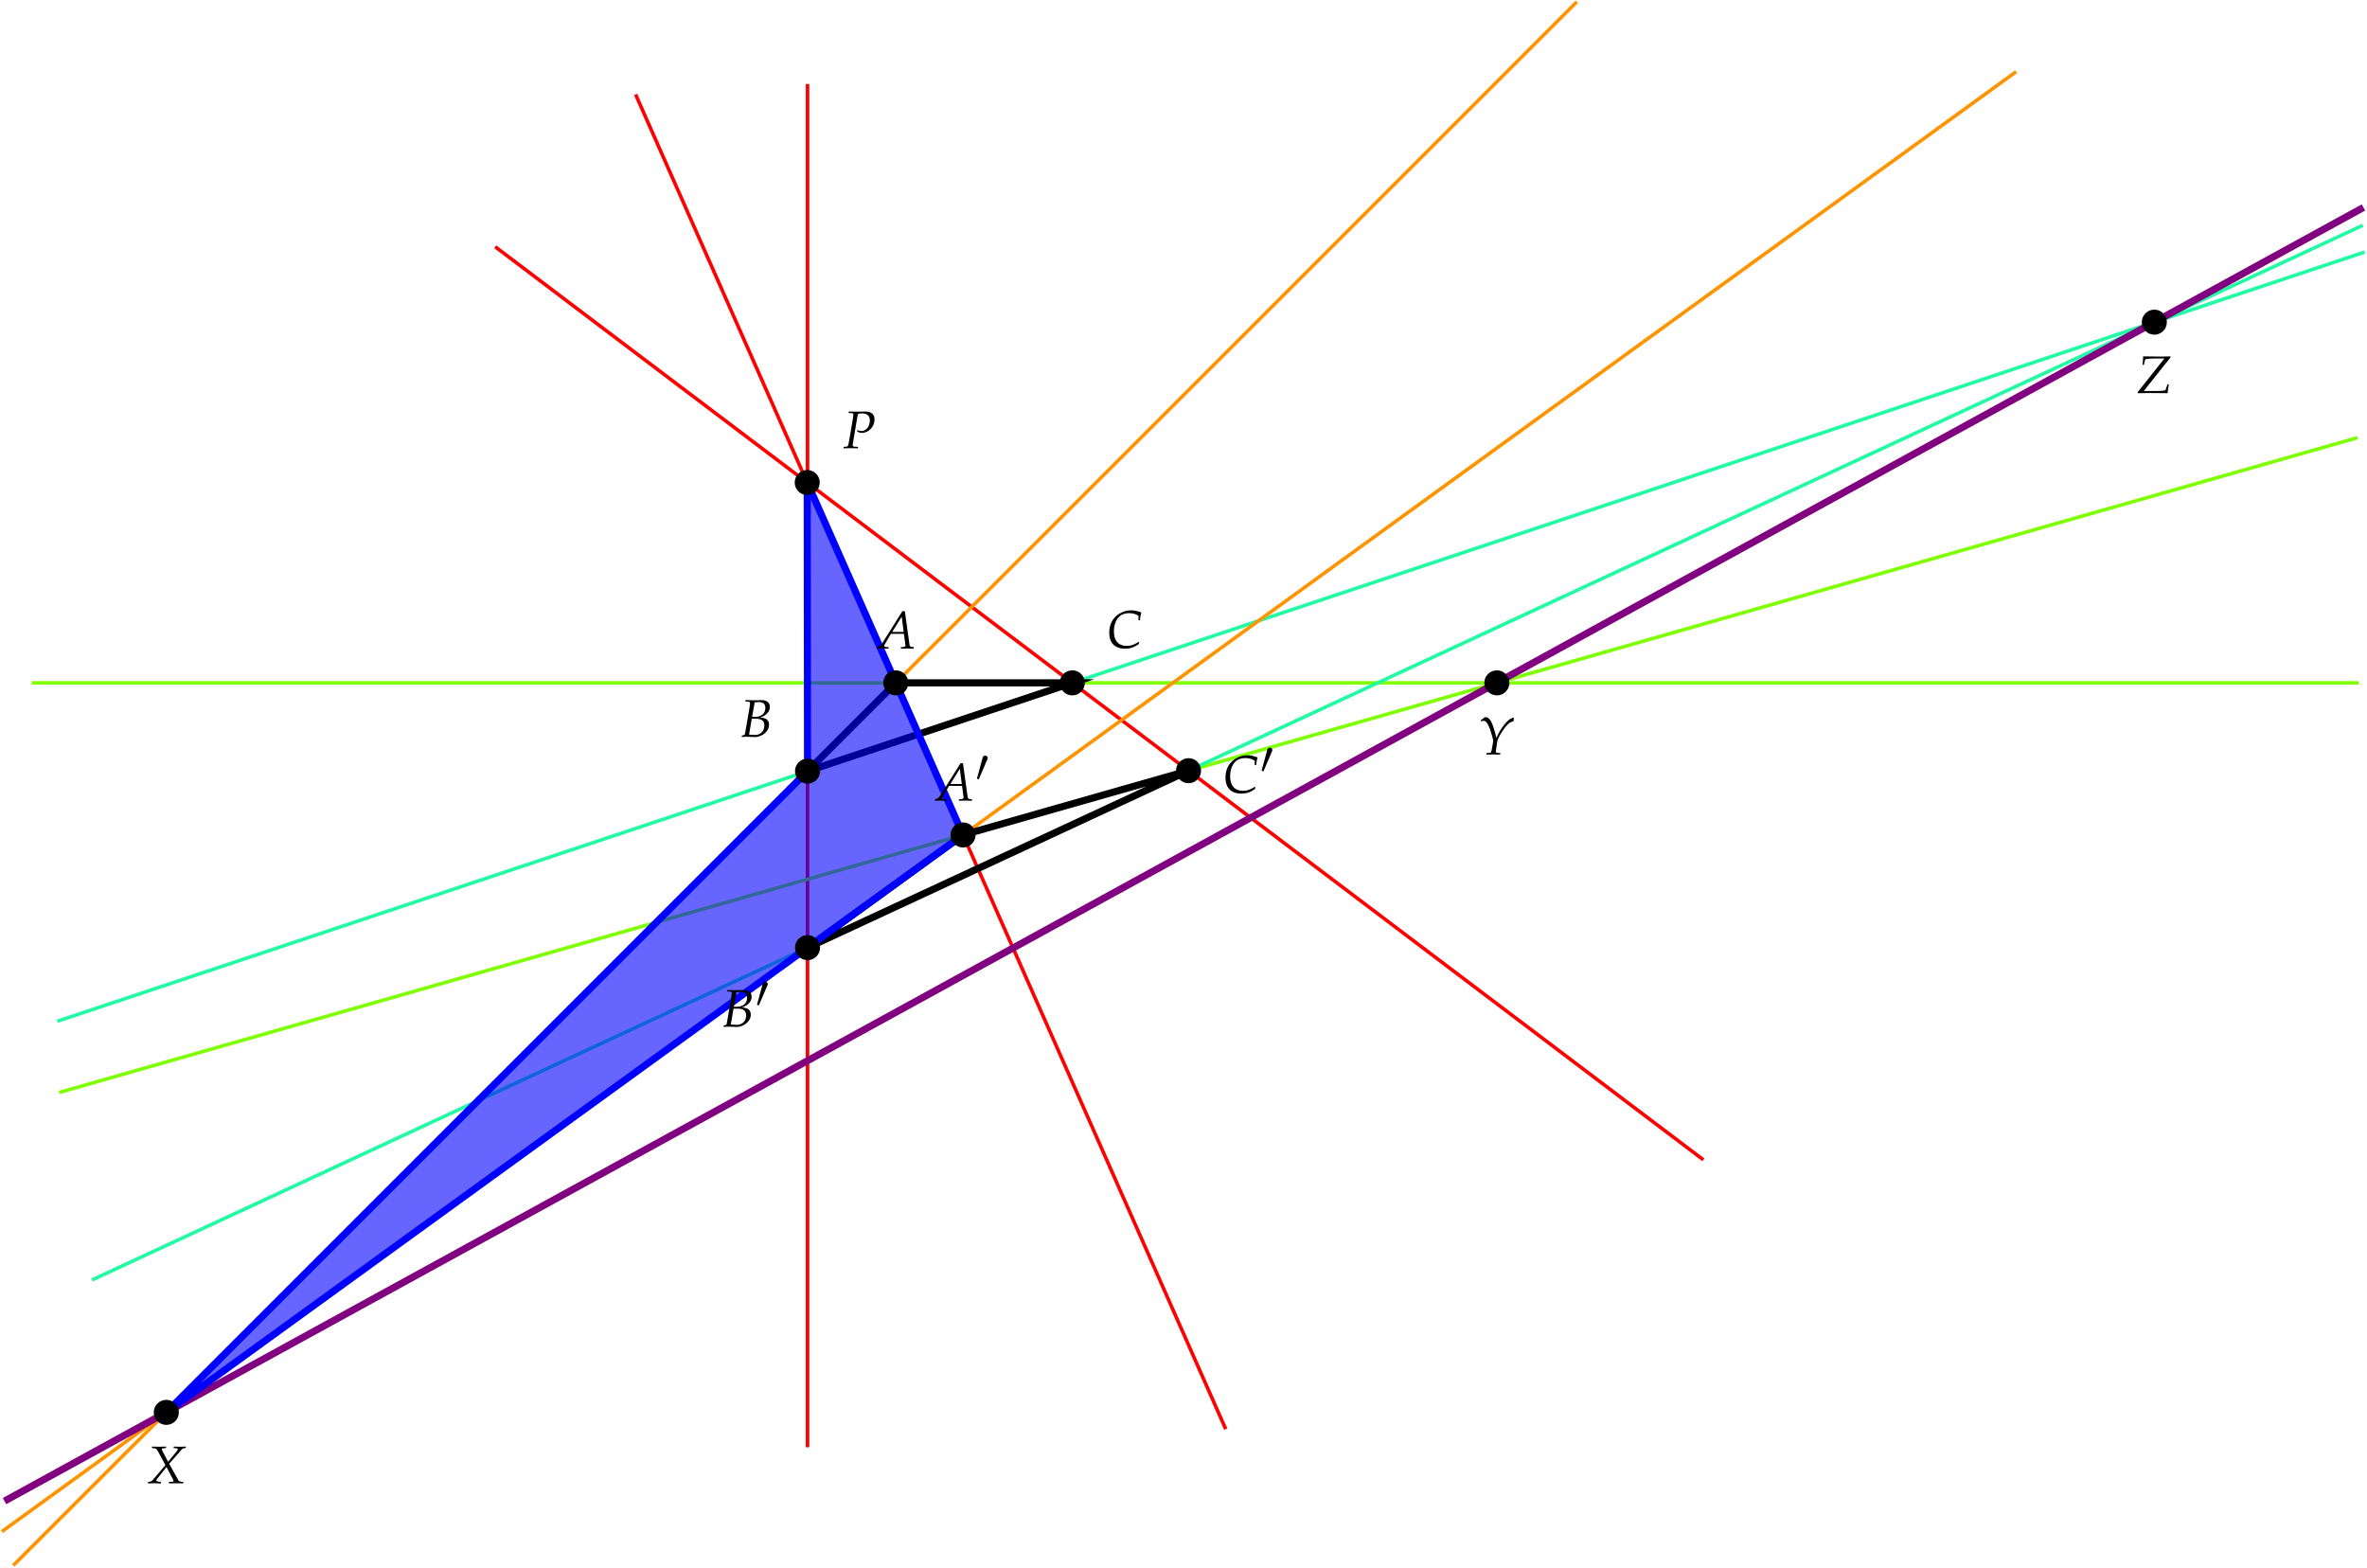
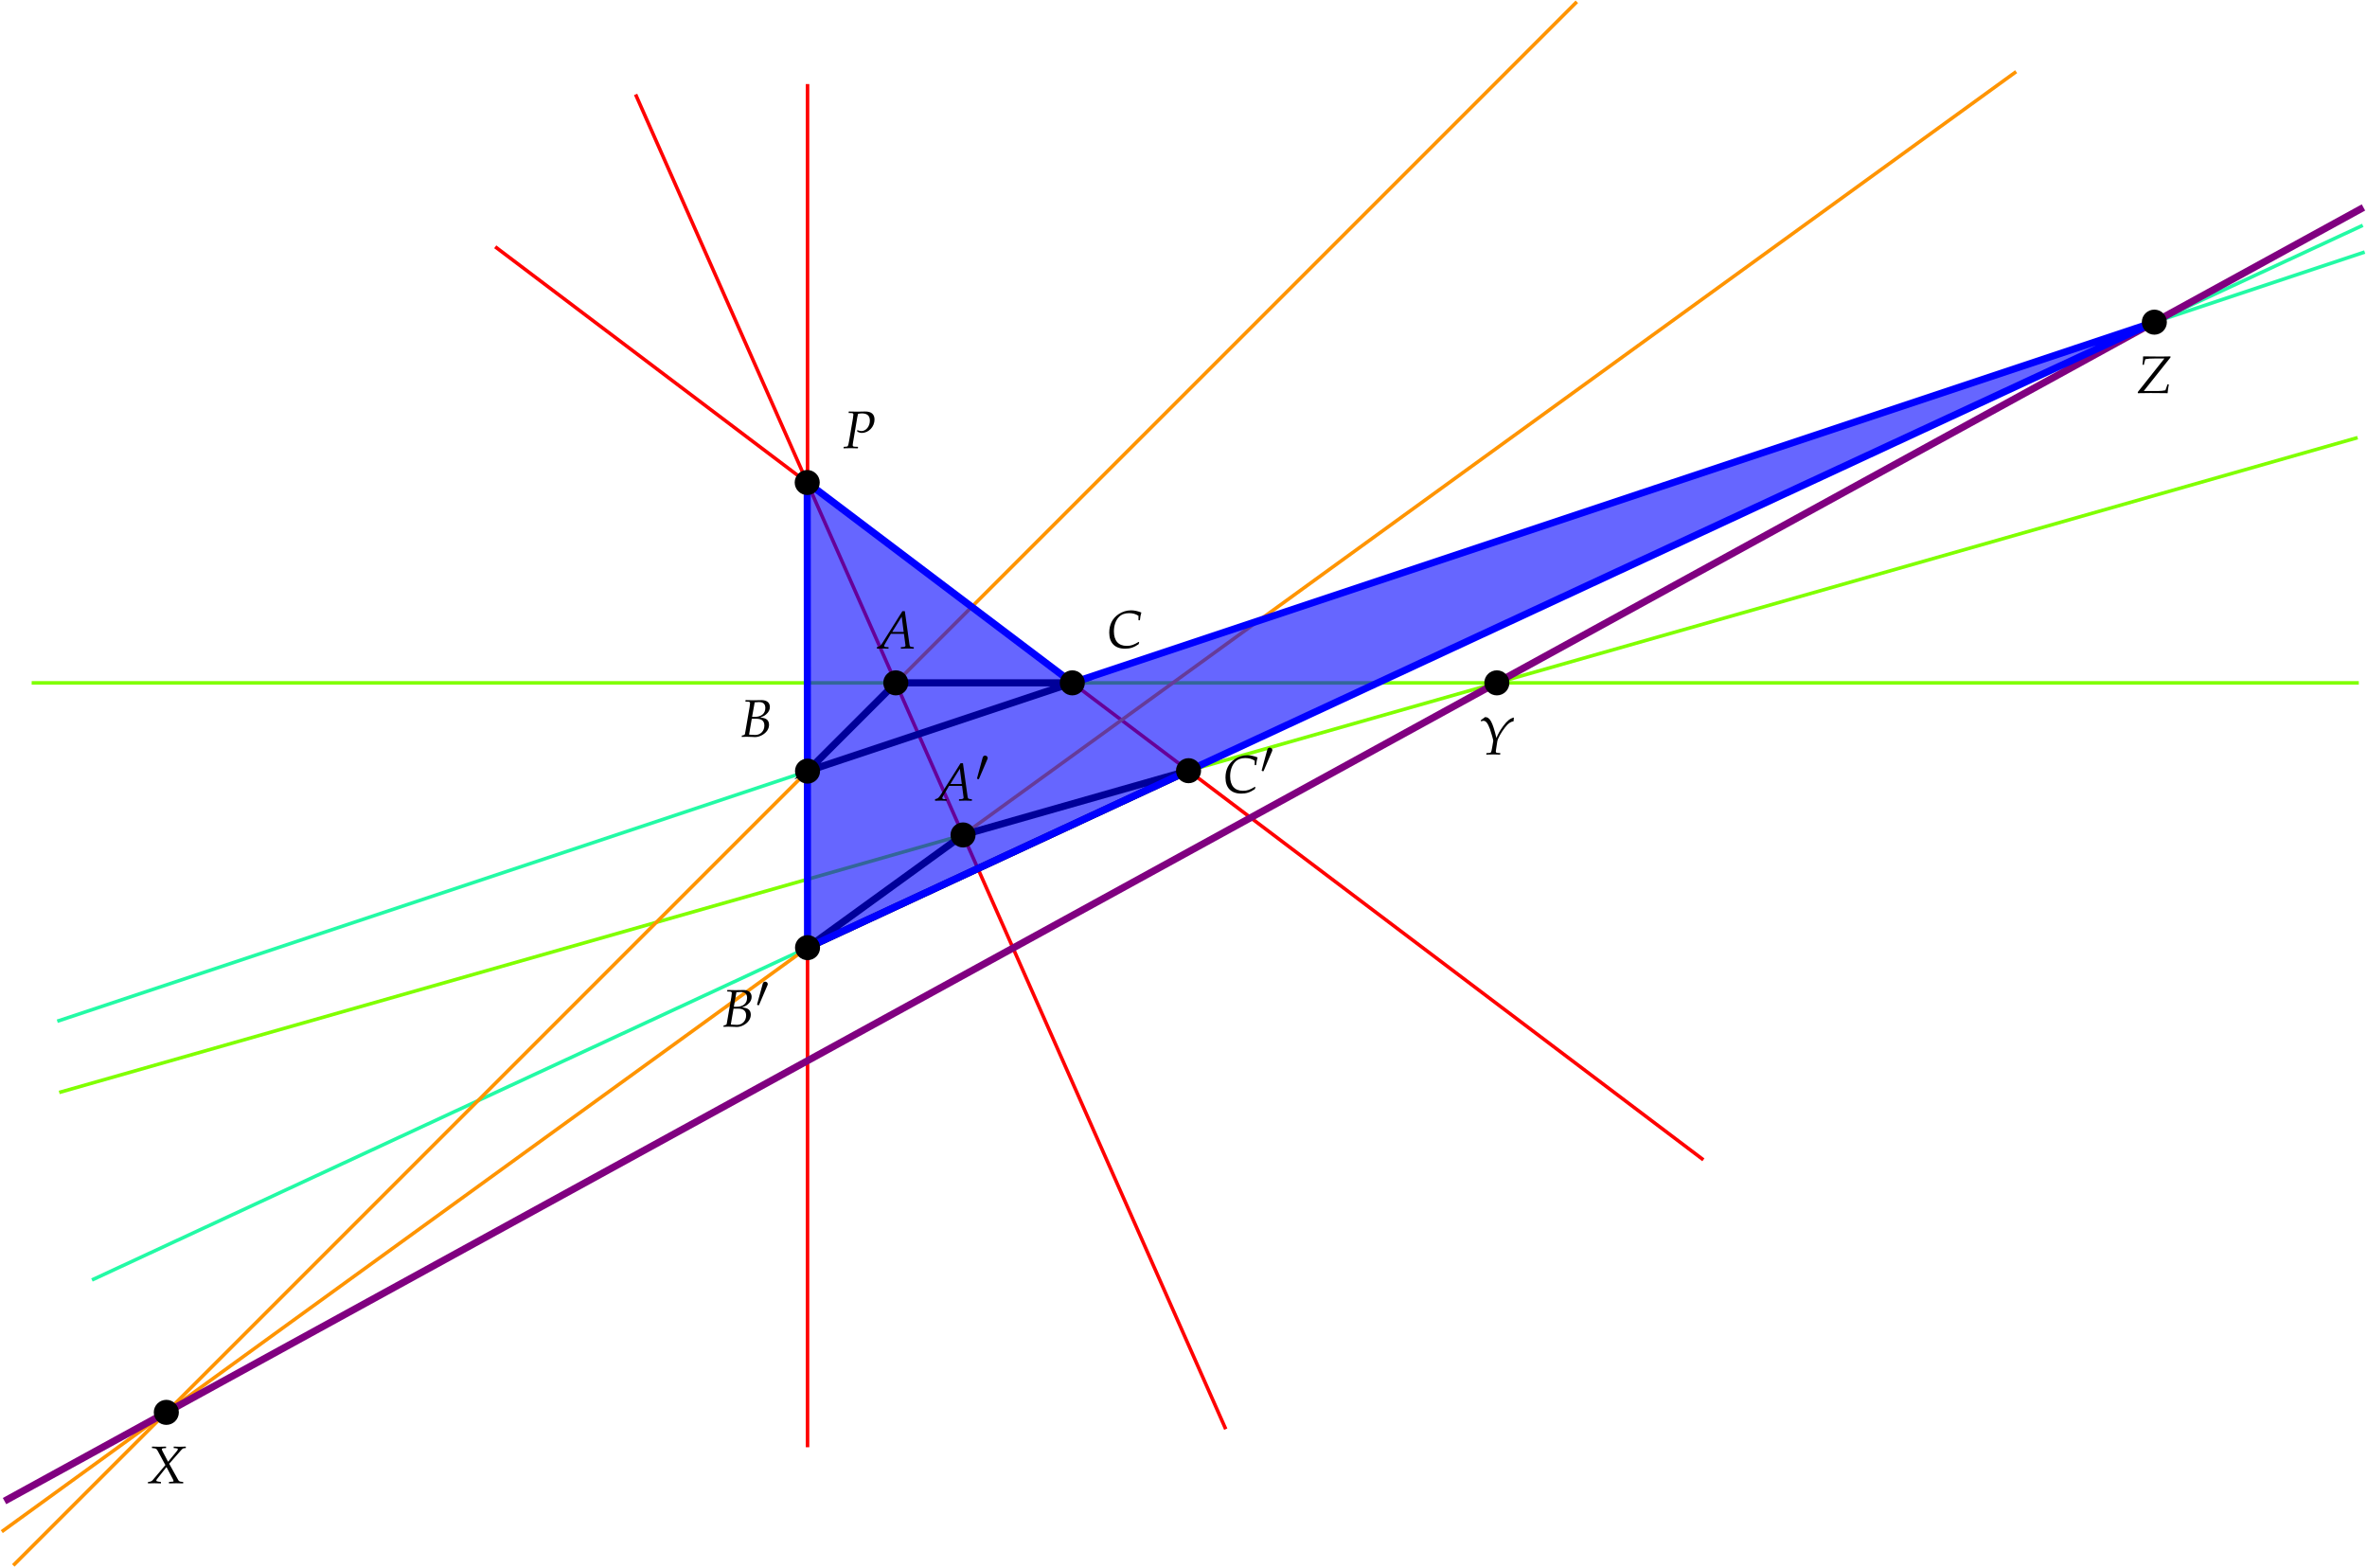
- <svg xmlns="http://www.w3.org/2000/svg" xmlns:xlink="http://www.w3.org/1999/xlink" version="1.1" width="372.591pt" height="246.677pt" viewBox="-.275 486.148 372.591 246.677">
+ <svg xmlns="http://www.w3.org/2000/svg" xmlns:xlink="http://www.w3.org/1999/xlink" version="1.1" width="372.591pt" height="246.677pt" viewBox="-.275 60.565 372.591 246.677">
  <defs>
    <path id="g1-65" d="M5.021-7.662L.967-1.217C.576-.609 .38-.435 .011-.348L-.206-.293V.033C.793 0 .793 0 1.011 0C1.217 0 1.239 0 2.174 .033V-.272L1.609-.304C1.435-.315 1.272-.413 1.272-.511C1.272-.598 1.348-.75 1.554-1.109L2.663-3.011H5.336L5.608-.967V-.935C5.608-.924 5.619-.891 5.63-.837C5.641-.75 5.652-.641 5.652-.598C5.652-.424 5.489-.326 5.184-.304L4.706-.272V.033C5.815 0 5.815 0 6.032 0S6.249 0 7.358 .033V-.272L7.075-.304C6.564-.38 6.554-.38 6.467-.869L5.521-7.662H5.021ZM4.88-6.532L5.282-3.402H2.934L4.88-6.532Z" />
    <path id="g1-66" d="M1.054-7.217L1.63-7.195C1.891-7.184 2.011-7.097 2.011-6.901C2.011-6.749 1.967-6.401 1.913-6.075L.967-.598C.924-.402 .793-.326 .337-.25L.283 .033L.685 .022C.978 0 1.141 0 1.272 0C1.391 0 1.674 .011 1.956 .022L2.358 .033L2.576 .043C2.782 .054 2.924 .065 3.011 .065C3.532 .065 4.054-.087 4.565-.391C5.423-.902 5.902-1.641 5.902-2.467C5.902-2.934 5.749-3.293 5.456-3.532C5.173-3.76 4.847-3.858 4.097-3.967C4.717-4.184 4.989-4.315 5.325-4.619C5.825-5.043 6.075-5.554 6.075-6.108C6.075-6.999 5.445-7.521 4.358-7.521C4.336-7.521 4.228-7.521 4.065-7.51L3.38-7.499C3.25-7.488 2.858-7.488 2.728-7.488C2.521-7.488 2.185-7.499 1.652-7.51L1.087-7.521L1.054-7.217ZM2.358-3.695H3.282C4.402-3.695 4.945-3.239 4.945-2.293C4.945-1.174 4.152-.37 3.065-.37C2.848-.37 2.532-.38 2.174-.413C2.108-.424 1.978-.435 1.804-.446L2.358-3.695ZM2.956-7.064C3.076-7.064 3.097-7.075 3.326-7.086C3.554-7.108 3.695-7.119 3.826-7.119C4.706-7.119 5.141-6.727 5.141-5.912C5.141-4.771 4.336-4.086 2.989-4.086H2.424L2.956-7.064Z" />
    <path id="g1-67" d="M6.488-5.641H6.782C6.836-6.26 6.923-6.727 7.075-7.227C6.249-7.543 5.63-7.673 4.956-7.673C4.065-7.673 3.174-7.401 2.413-6.891C1.141-6.032 .489-4.749 .489-3.087C.489-.978 1.652 .196 3.728 .196C4.771 .196 5.543-.054 6.521-.728L6.63-1.119L6.521-1.196C5.499-.576 4.934-.38 4.086-.38C2.38-.38 1.445-1.424 1.445-3.358C1.445-4.565 1.815-5.641 2.478-6.315C2.989-6.836 3.684-7.097 4.543-7.097C5.315-7.097 5.88-6.945 6.488-6.554V-5.641Z" />
    <path id="g1-80" d="M1.141-7.217L1.739-7.195C2-7.184 2.119-7.097 2.119-6.901C2.119-6.749 2.076-6.412 2.022-6.075L1.217-1.359C1.032-.37 1.022-.337 .587-.304L.141-.272L.098 .033L.554 .022C1 .011 1.337 0 1.532 0C1.717 0 2.032 .011 2.467 .022L3.043 .033L3.076-.272L2.369-.304C2.087-.315 1.978-.402 1.978-.63C1.978-.728 1.989-.804 2.022-1.011L2.913-6.304C2.913-6.315 2.956-6.532 3.011-6.738C3.021-6.793 3.054-6.901 3.087-7.043C3.478-7.108 3.652-7.13 3.858-7.13C4.967-7.13 5.499-6.651 5.499-5.641C5.499-4.467 4.717-3.51 3.76-3.51C3.521-3.51 3.304-3.565 2.902-3.717L2.924-3.38C3.326-3.184 3.543-3.13 3.858-3.13C5.26-3.13 6.456-4.402 6.456-5.88C6.456-6.977 5.771-7.553 4.478-7.521L2.978-7.488L1.75-7.51L1.174-7.521L1.141-7.217Z" />
    <path id="g1-88" d="M4.521-.272V.033C5.043 .011 5.532 0 5.988 0C6.423 0 6.912 .011 7.434 .033V-.272L7.162-.293C6.717-.326 6.575-.402 6.423-.663L4.565-4L6.967-6.738C7.293-7.097 7.39-7.162 7.673-7.195L7.977-7.217V-7.521L6.738-7.488C6.608-7.488 6.456-7.488 5.489-7.521V-7.217L5.847-7.195C6.195-7.173 6.336-7.119 6.336-6.988C6.336-6.869 6.282-6.771 6.086-6.532L4.336-4.402L3.206-6.564C3.108-6.76 3.054-6.891 3.054-6.977C3.054-7.108 3.195-7.173 3.521-7.195L3.923-7.217V-7.521L3.424-7.51C2.978-7.499 2.652-7.488 2.478-7.488C2.293-7.488 1.967-7.499 1.522-7.51L1.032-7.521V-7.217L1.315-7.195C1.848-7.14 1.978-7.064 2.195-6.662L3.782-3.728L1.196-.663C1.032-.467 .783-.337 .522-.304L.217-.272V.033C.75 .011 1.196 0 1.576 0C1.967 0 2.402 .011 2.869 .033V-.272L2.521-.304C2.108-.348 1.924-.413 1.924-.543C1.924-.63 1.967-.728 2.032-.815L4.01-3.326L5.304-.869C5.402-.674 5.456-.533 5.456-.435C5.456-.348 5.38-.315 5.108-.315L4.934-.304L4.521-.272Z" />
    <path id="g1-89" d="M.565-7.032L.598-6.771C.848-6.869 .967-6.901 1.087-6.901C1.598-6.901 1.989-6.401 2.435-5.184C2.695-4.456 3.119-2.967 3.108-2.793C3.108-2.793 3.108-2.761 3.097-2.728L2.869-1.359C2.684-.37 2.674-.337 2.239-.304L1.717-.272L1.674 .033L2.25 .022C2.761 .011 3.011 0 3.184 0L4.239 .033H4.521L4.554-.272L4.021-.304C3.728-.326 3.63-.402 3.63-.619C3.63-.685 3.641-.793 3.652-.848L3.934-2.674C4.032-3.271 4.739-4.554 5.543-5.565C6.173-6.369 6.63-6.695 7.271-6.804L7.336-7.575C6.543-7.369 5.967-6.912 5.152-5.825C4.489-4.912 4.065-4.173 3.76-3.369C2.945-6.695 2.424-7.651 1.424-7.662L1.38-7.63C1.348-7.597 1.315-7.575 1.282-7.553C1.163-7.456 .935-7.282 .728-7.151L.565-7.032Z" />
    <path id="g1-90" d="M.217 .033C1.261 .011 1.891 0 2.837 0C3.684 0 4.956 .011 5.619 .022L6.336 .033C6.358-.413 6.445-1.032 6.586-1.782H6.304L6.228-1.543C6.151-1.326 6.054-1.043 5.967-.804L5.88-.565C5.391-.467 4.978-.424 4.499-.424H1.445L6.923-7.304V-7.521L5.162-7.488H4.88L2.587-7.51L1.304-7.521C1.304-7.01 1.272-6.586 1.185-5.793H1.467C1.5-6.032 1.565-6.304 1.695-6.727L1.761-6.945C2.369-7.054 2.782-7.086 3.717-7.086H5.673L.217-.206V.033Z" />
-     <path id="g7-48" d="M1.308-2.456C1.334-2.518 1.355-2.565 1.355-2.617C1.355-2.767 1.22-2.891 1.06-2.891C.915-2.891 .822-2.792 .786-2.658L.171-.398C.171-.388 .15-.331 .15-.326C.15-.269 .284-.233 .326-.233C.357-.233 .362-.248 .393-.315L1.308-2.456Z" />
-     <use id="g23-65" xlink:href="#g1-65" transform="scale(.547945)" />
-     <use id="g23-66" xlink:href="#g1-66" transform="scale(.547945)" />
-     <use id="g23-67" xlink:href="#g1-67" transform="scale(.547945)" />
-     <use id="g23-80" xlink:href="#g1-80" transform="scale(.547945)" />
-     <use id="g23-88" xlink:href="#g1-88" transform="scale(.547945)" />
-     <use id="g23-89" xlink:href="#g1-89" transform="scale(.547945)" />
-     <use id="g23-90" xlink:href="#g1-90" transform="scale(.547945)" />
+     <use id="g6-65" xlink:href="#g1-65" transform="scale(.547945)" />
+     <use id="g6-66" xlink:href="#g1-66" transform="scale(.547945)" />
+     <use id="g6-67" xlink:href="#g1-67" transform="scale(.547945)" />
+     <use id="g6-80" xlink:href="#g1-80" transform="scale(.547945)" />
+     <use id="g6-88" xlink:href="#g1-88" transform="scale(.547945)" />
+     <use id="g6-89" xlink:href="#g1-89" transform="scale(.547945)" />
+     <use id="g6-90" xlink:href="#g1-90" transform="scale(.547945)" />
+     <path id="g8-48" d="M1.308-2.456C1.334-2.518 1.355-2.565 1.355-2.617C1.355-2.767 1.22-2.891 1.06-2.891C.915-2.891 .822-2.792 .786-2.658L.171-.398C.171-.388 .15-.331 .15-.326C.15-.269 .284-.233 .326-.233C.357-.233 .362-.248 .393-.315L1.308-2.456Z" />
  </defs>
  <g id="page1" transform="matrix(1.4 0 0 1.4 0 0)">
-     <g stroke-miterlimit="10" transform="translate(90.59943,453.791)scale(0.996264,-0.996264)">
+     <g stroke-miterlimit="10" transform="translate(90.59943,149.803)scale(0.996264,-0.996264)">
      <g fill="#000" stroke="#000">
        <g stroke-width="0.4">
          <g fill="#f00" stroke="#f00">
            <path d="M-35.247 79.092L101.103-23.945" fill="none" />
          </g>
          <g fill="#f00" stroke="#f00">
            <path d="M-19.405 96.286L47.198-54.337" fill="none" />
          </g>
          <g fill="#f00" stroke="#f00">
            <path d="M0 97.456V-56.381" fill="none" />
          </g>
          <g fill="#80ff00" stroke="#80ff00">
            <path d="M-87.562 29.878H175.074" fill="none" />
          </g>
          <g fill="#80ff00" stroke="#80ff00">
            <path d="M-84.455-16.342L174.937 57.554" fill="none" />
          </g>
          <g fill="#23faa5" stroke="#23faa5">
            <path d="M-84.674-8.306L175.737 78.499" fill="none" />
          </g>
          <g fill="#23faa5" stroke="#23faa5">
            <path d="M-80.76-37.504L175.52 81.511" fill="none" />
          </g>
          <g fill="#ff9400" stroke="#ff9400">
            <path d="M-90.936-65.904L136.403 98.854" fill="none" />
          </g>
          <g fill="#ff9400" stroke="#ff9400">
            <path d="M-89.636-69.716L86.823 106.742" fill="none" />
          </g>
          <g stroke-width="0.8">
            <g fill="#800080" stroke="#800080">
              <path d="M-90.627-62.456L175.598 83.53" fill="none" />
            </g>
          </g>
          <g stroke-width="0.8">
            <path d="M9.961 29.882L0 19.921L29.882 29.882H9.961" fill="none" />
          </g>
          <g stroke-width="0.8">
            <path d="M17.55 12.718L0 0L43 19.969L17.55 12.718" fill="none" />
          </g>
          <g stroke-width="0.8">
            <g fill="#00f" stroke="#00f">
-               <path d="M-.036 52.49L9.961 29.882L17.55 12.718L-72.365-52.444L0 19.921L-.036 52.49" fill="none" />
+               <path d="M-.036 52.49L0 0L43 19.969L151.998 70.586L29.882 29.882L-.036 52.49" fill="none" />
            </g>
          </g>
          <g fill="#00f" stroke="#00f">
            <g stroke-opacity="0.6">
              <g fill-opacity="0.6">
-                 <path d="M-.036 52.49L9.961 29.882L17.55 12.718L-72.365-52.444L0 19.921" stroke="none" />
+                 <path d="M-.036 52.49L0 0L43 19.969L151.998 70.586L29.882 29.882" stroke="none" />
              </g>
            </g>
          </g>
          <path d="M11.375 29.882C11.375 30.663 10.742 31.296 9.961 31.296S8.546 30.663 8.546 29.882C8.546 29.101 9.179 28.467 9.961 28.467S11.375 29.101 11.375 29.882ZM9.961 29.882" stroke="none" />
          <g transform="translate(9.96051,29.88159)">
-             <g stroke="none" transform="scale(-1.00375,1.00375)translate(90.59943,453.791)scale(-1,-1)">
+             <g stroke="none" transform="scale(-1.00375,1.00375)translate(90.59943,149.803)scale(-1,-1)">
              <g fill="#000">
                <g stroke="none" />
              </g>
            </g>
          </g>
          <path d="M1.414 19.921C1.414 20.702 .781 21.335 0 21.335S-1.414 20.702-1.414 19.921S-.781 18.507 0 18.507S1.414 19.14 1.414 19.921ZM0 19.921" stroke="none" />
          <g transform="translate(0.0,19.92105)">
-             <g stroke="none" transform="scale(-1.00375,1.00375)translate(90.59943,453.791)scale(-1,-1)">
+             <g stroke="none" transform="scale(-1.00375,1.00375)translate(90.59943,149.803)scale(-1,-1)">
              <g fill="#000">
                <g stroke="none" />
              </g>
            </g>
          </g>
          <path d="M31.296 29.882C31.296 30.663 30.663 31.296 29.882 31.296C29.101 31.296 28.467 30.663 28.467 29.882C28.467 29.101 29.101 28.467 29.882 28.467C30.663 28.467 31.296 29.101 31.296 29.882ZM29.882 29.882" stroke="none" />
          <g transform="translate(29.88159,29.88159)">
-             <g stroke="none" transform="scale(-1.00375,1.00375)translate(90.59943,453.791)scale(-1,-1)">
+             <g stroke="none" transform="scale(-1.00375,1.00375)translate(90.59943,149.803)scale(-1,-1)">
              <g fill="#000">
                <g stroke="none" />
              </g>
            </g>
          </g>
          <path d="M18.965 12.718C18.965 13.499 18.332 14.132 17.55 14.132C16.769 14.132 16.136 13.499 16.136 12.718C16.136 11.937 16.769 11.303 17.55 11.303C18.332 11.303 18.965 11.937 18.965 12.718ZM17.55 12.718" stroke="none" />
          <g transform="translate(17.55045,12.7176)">
-             <g stroke="none" transform="scale(-1.00375,1.00375)translate(90.59943,453.791)scale(-1,-1)">
+             <g stroke="none" transform="scale(-1.00375,1.00375)translate(90.59943,149.803)scale(-1,-1)">
              <g fill="#000">
                <g stroke="none" />
              </g>
            </g>
          </g>
          <path d="M1.414 0C1.414 .781 .781 1.414 0 1.414S-1.414 .781-1.414 0S-.781-1.414 0-1.414S1.414-.781 1.414 0ZM0 0" stroke="none" />
-           <g stroke="none" transform="scale(-1.00375,1.00375)translate(90.59943,453.791)scale(-1,-1)">
+           <g stroke="none" transform="scale(-1.00375,1.00375)translate(90.59943,149.803)scale(-1,-1)">
            <g fill="#000">
              <g stroke="none" />
            </g>
          </g>
          <path d="M44.414 19.969C44.414 20.75 43.781 21.383 43 21.383S41.585 20.75 41.585 19.969C41.585 19.188 42.219 18.555 43 18.555S44.414 19.188 44.414 19.969ZM43 19.969" stroke="none" />
          <g transform="translate(42.99965,19.96889)">
-             <g stroke="none" transform="scale(-1.00375,1.00375)translate(90.59943,453.791)scale(-1,-1)">
+             <g stroke="none" transform="scale(-1.00375,1.00375)translate(90.59943,149.803)scale(-1,-1)">
              <g fill="#000">
                <g stroke="none" />
              </g>
            </g>
          </g>
          <path d="M-70.951-52.444C-70.951-51.663-71.584-51.03-72.365-51.03S-73.78-51.663-73.78-52.444C-73.78-53.225-73.146-53.859-72.365-53.859S-70.951-53.225-70.951-52.444ZM-72.365-52.444" stroke="none" />
          <g transform="translate(-72.3653,-52.44421)">
-             <g stroke="none" transform="scale(-1.00375,1.00375)translate(90.59943,453.791)scale(-1,-1)">
+             <g stroke="none" transform="scale(-1.00375,1.00375)translate(90.59943,149.803)scale(-1,-1)">
              <g fill="#000">
                <g stroke="none" />
              </g>
            </g>
          </g>
          <path d="M79.21 29.882C79.21 30.663 78.577 31.296 77.796 31.296C77.015 31.296 76.381 30.663 76.381 29.882C76.381 29.101 77.015 28.467 77.796 28.467C78.577 28.467 79.21 29.101 79.21 29.882ZM77.796 29.882" stroke="none" />
          <g transform="translate(77.79578,29.88159)">
-             <g stroke="none" transform="scale(-1.00375,1.00375)translate(90.59943,453.791)scale(-1,-1)">
+             <g stroke="none" transform="scale(-1.00375,1.00375)translate(90.59943,149.803)scale(-1,-1)">
              <g fill="#000">
                <g stroke="none" />
              </g>
            </g>
          </g>
          <path d="M153.412 70.586C153.412 71.367 152.779 72.001 151.998 72.001S150.583 71.367 150.583 70.586C150.583 69.805 151.217 69.172 151.998 69.172S153.412 69.805 153.412 70.586ZM151.998 70.586" stroke="none" />
          <g transform="translate(151.9978,70.58633)">
-             <g stroke="none" transform="scale(-1.00375,1.00375)translate(90.59943,453.791)scale(-1,-1)">
+             <g stroke="none" transform="scale(-1.00375,1.00375)translate(90.59943,149.803)scale(-1,-1)">
              <g fill="#000">
                <g stroke="none" />
              </g>
            </g>
          </g>
          <path d="M1.378 52.49C1.378 53.271 .745 53.904-.036 53.904S-1.45 53.271-1.45 52.49S-.817 51.076-.036 51.076S1.378 51.709 1.378 52.49ZM-.036 52.49" stroke="none" />
          <g transform="translate(-0.03586,52.49002)">
-             <g stroke="none" transform="scale(-1.00375,1.00375)translate(90.59943,453.791)scale(-1,-1)">
+             <g stroke="none" transform="scale(-1.00375,1.00375)translate(90.59943,149.803)scale(-1,-1)">
              <g fill="#000">
                <g stroke="none" />
              </g>
            </g>
          </g>
          <g transform="translate(7.56952,33.75816)">
-             <g stroke="none" transform="scale(-1.00375,1.00375)translate(90.59943,453.791)scale(-1,-1)">
-               <g fill="#000">
-                 <g stroke="none">
-                   <use x="90.973" y="453.791" xlink:href="#g23-65" />
+             <g stroke="none" transform="scale(-1.00375,1.00375)translate(90.59943,149.803)scale(-1,-1)">
+               <g fill="#000">
+                 <g stroke="none">
+                   <use x="90.973" y="149.803" xlink:href="#g6-65" />
                </g>
              </g>
            </g>
          </g>
          <g transform="translate(-7.78557,23.79762)">
-             <g stroke="none" transform="scale(-1.00375,1.00375)translate(90.59943,453.791)scale(-1,-1)">
-               <g fill="#000">
-                 <g stroke="none">
-                   <use x="90.794" y="453.791" xlink:href="#g23-66" />
+             <g stroke="none" transform="scale(-1.00375,1.00375)translate(90.59943,149.803)scale(-1,-1)">
+               <g fill="#000">
+                 <g stroke="none">
+                   <use x="90.794" y="149.803" xlink:href="#g6-66" />
                </g>
              </g>
            </g>
          </g>
          <g transform="translate(33.73119,33.84517)">
-             <g stroke="none" transform="scale(-1.00375,1.00375)translate(90.59943,453.791)scale(-1,-1)">
-               <g fill="#000">
-                 <g stroke="none">
-                   <use x="90.65" y="453.791" xlink:href="#g23-67" />
+             <g stroke="none" transform="scale(-1.00375,1.00375)translate(90.59943,149.803)scale(-1,-1)">
+               <g fill="#000">
+                 <g stroke="none">
+                   <use x="90.65" y="149.803" xlink:href="#g6-67" />
                </g>
              </g>
            </g>
          </g>
          <g transform="translate(14.12946,16.59418)">
-             <g stroke="none" transform="scale(-1.00375,1.00375)translate(90.59943,453.791)scale(-1,-1)">
-               <g fill="#000">
-                 <g stroke="none">
-                   <use x="90.973" y="453.791" xlink:href="#g23-65" />
-                   <use x="95.426" y="451.621" xlink:href="#g7-48" />
+             <g stroke="none" transform="scale(-1.00375,1.00375)translate(90.59943,149.803)scale(-1,-1)">
+               <g fill="#000">
+                 <g stroke="none">
+                   <use x="90.973" y="149.803" xlink:href="#g6-65" />
+                   <use x="95.426" y="147.633" xlink:href="#g8-48" />
                </g>
              </g>
            </g>
          </g>
          <g transform="translate(-9.84557,-8.91759)">
-             <g stroke="none" transform="scale(-1.00375,1.00375)translate(90.59943,453.791)scale(-1,-1)">
-               <g fill="#000">
-                 <g stroke="none">
-                   <use x="90.794" y="453.791" xlink:href="#g23-66" />
-                   <use x="94.583" y="451.621" xlink:href="#g7-48" />
+             <g stroke="none" transform="scale(-1.00375,1.00375)translate(90.59943,149.803)scale(-1,-1)">
+               <g fill="#000">
+                 <g stroke="none">
+                   <use x="90.794" y="149.803" xlink:href="#g6-66" />
+                   <use x="94.583" y="147.633" xlink:href="#g8-48" />
                </g>
              </g>
            </g>
          </g>
          <g transform="translate(46.84924,17.49188)">
-             <g stroke="none" transform="scale(-1.00375,1.00375)translate(90.59943,453.791)scale(-1,-1)">
-               <g fill="#000">
-                 <g stroke="none">
-                   <use x="90.65" y="453.791" xlink:href="#g23-67" />
-                   <use x="94.834" y="451.621" xlink:href="#g7-48" />
+             <g stroke="none" transform="scale(-1.00375,1.00375)translate(90.59943,149.803)scale(-1,-1)">
+               <g fill="#000">
+                 <g stroke="none">
+                   <use x="90.65" y="149.803" xlink:href="#g6-67" />
+                   <use x="94.834" y="147.633" xlink:href="#g8-48" />
                </g>
              </g>
            </g>
          </g>
          <g transform="translate(3.81374,56.3666)">
-             <g stroke="none" transform="scale(-1.00375,1.00375)translate(90.59943,453.791)scale(-1,-1)">
-               <g fill="#000">
-                 <g stroke="none">
-                   <use x="90.794" y="453.791" xlink:href="#g23-80" />
+             <g stroke="none" transform="scale(-1.00375,1.00375)translate(90.59943,149.803)scale(-1,-1)">
+               <g fill="#000">
+                 <g stroke="none">
+                   <use x="90.794" y="149.803" xlink:href="#g6-80" />
                </g>
              </g>
            </g>
          </g>
          <g transform="translate(-74.71729,-60.4428)">
-             <g stroke="none" transform="scale(-1.00375,1.00375)translate(90.59943,453.791)scale(-1,-1)">
-               <g fill="#000">
-                 <g stroke="none">
-                   <use x="90.764" y="453.791" xlink:href="#g23-88" />
+             <g stroke="none" transform="scale(-1.00375,1.00375)translate(90.59943,149.803)scale(-1,-1)">
+               <g fill="#000">
+                 <g stroke="none">
+                   <use x="90.764" y="149.803" xlink:href="#g6-88" />
                </g>
              </g>
            </g>
          </g>
          <g transform="translate(75.72578,21.80501)">
-             <g stroke="none" transform="scale(-1.00375,1.00375)translate(90.59943,453.791)scale(-1,-1)">
-               <g fill="#000">
-                 <g stroke="none">
-                   <use x="90.555" y="453.791" xlink:href="#g23-89" />
+             <g stroke="none" transform="scale(-1.00375,1.00375)translate(90.59943,149.803)scale(-1,-1)">
+               <g fill="#000">
+                 <g stroke="none">
+                   <use x="90.555" y="149.803" xlink:href="#g6-89" />
                </g>
              </g>
            </g>
          </g>
          <g transform="translate(149.8468,62.58775)">
-             <g stroke="none" transform="scale(-1.00375,1.00375)translate(90.59943,453.791)scale(-1,-1)">
-               <g fill="#000">
-                 <g stroke="none">
-                   <use x="90.764" y="453.791" xlink:href="#g23-90" />
+             <g stroke="none" transform="scale(-1.00375,1.00375)translate(90.59943,149.803)scale(-1,-1)">
+               <g fill="#000">
+                 <g stroke="none">
+                   <use x="90.764" y="149.803" xlink:href="#g6-90" />
                </g>
              </g>
            </g>
          </g>
        </g>
      </g>
    </g>
  </g>
</svg>
